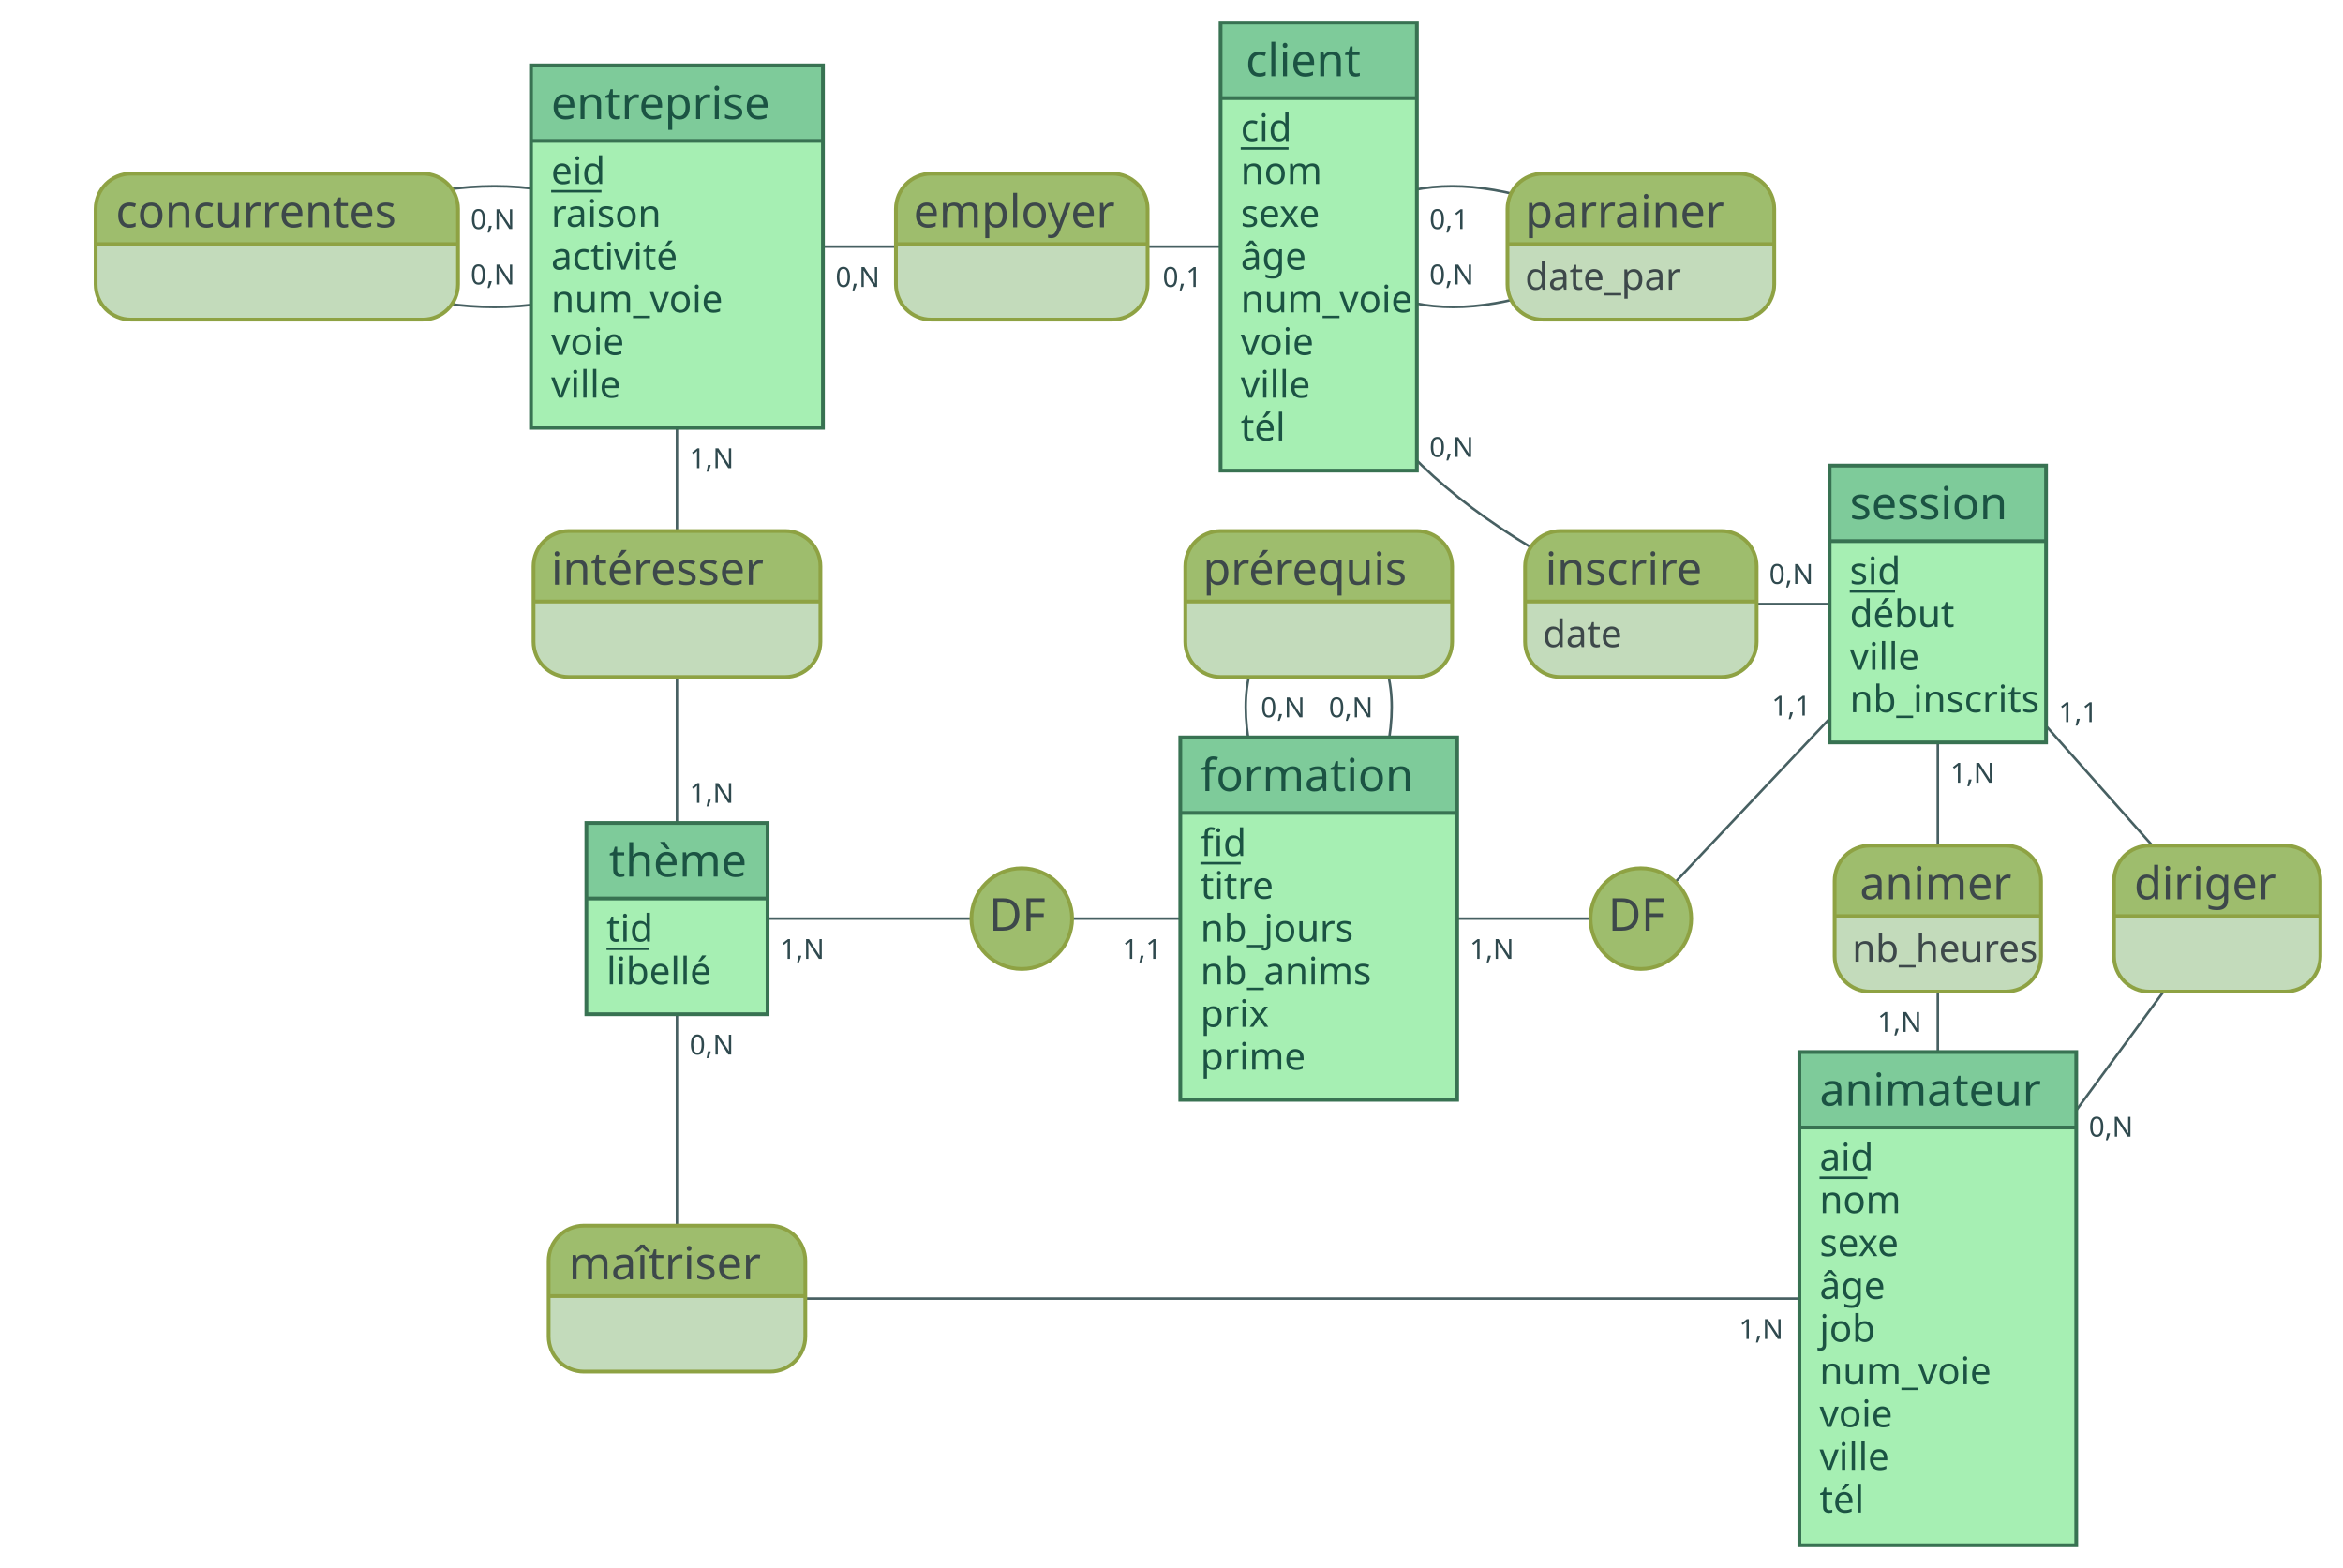
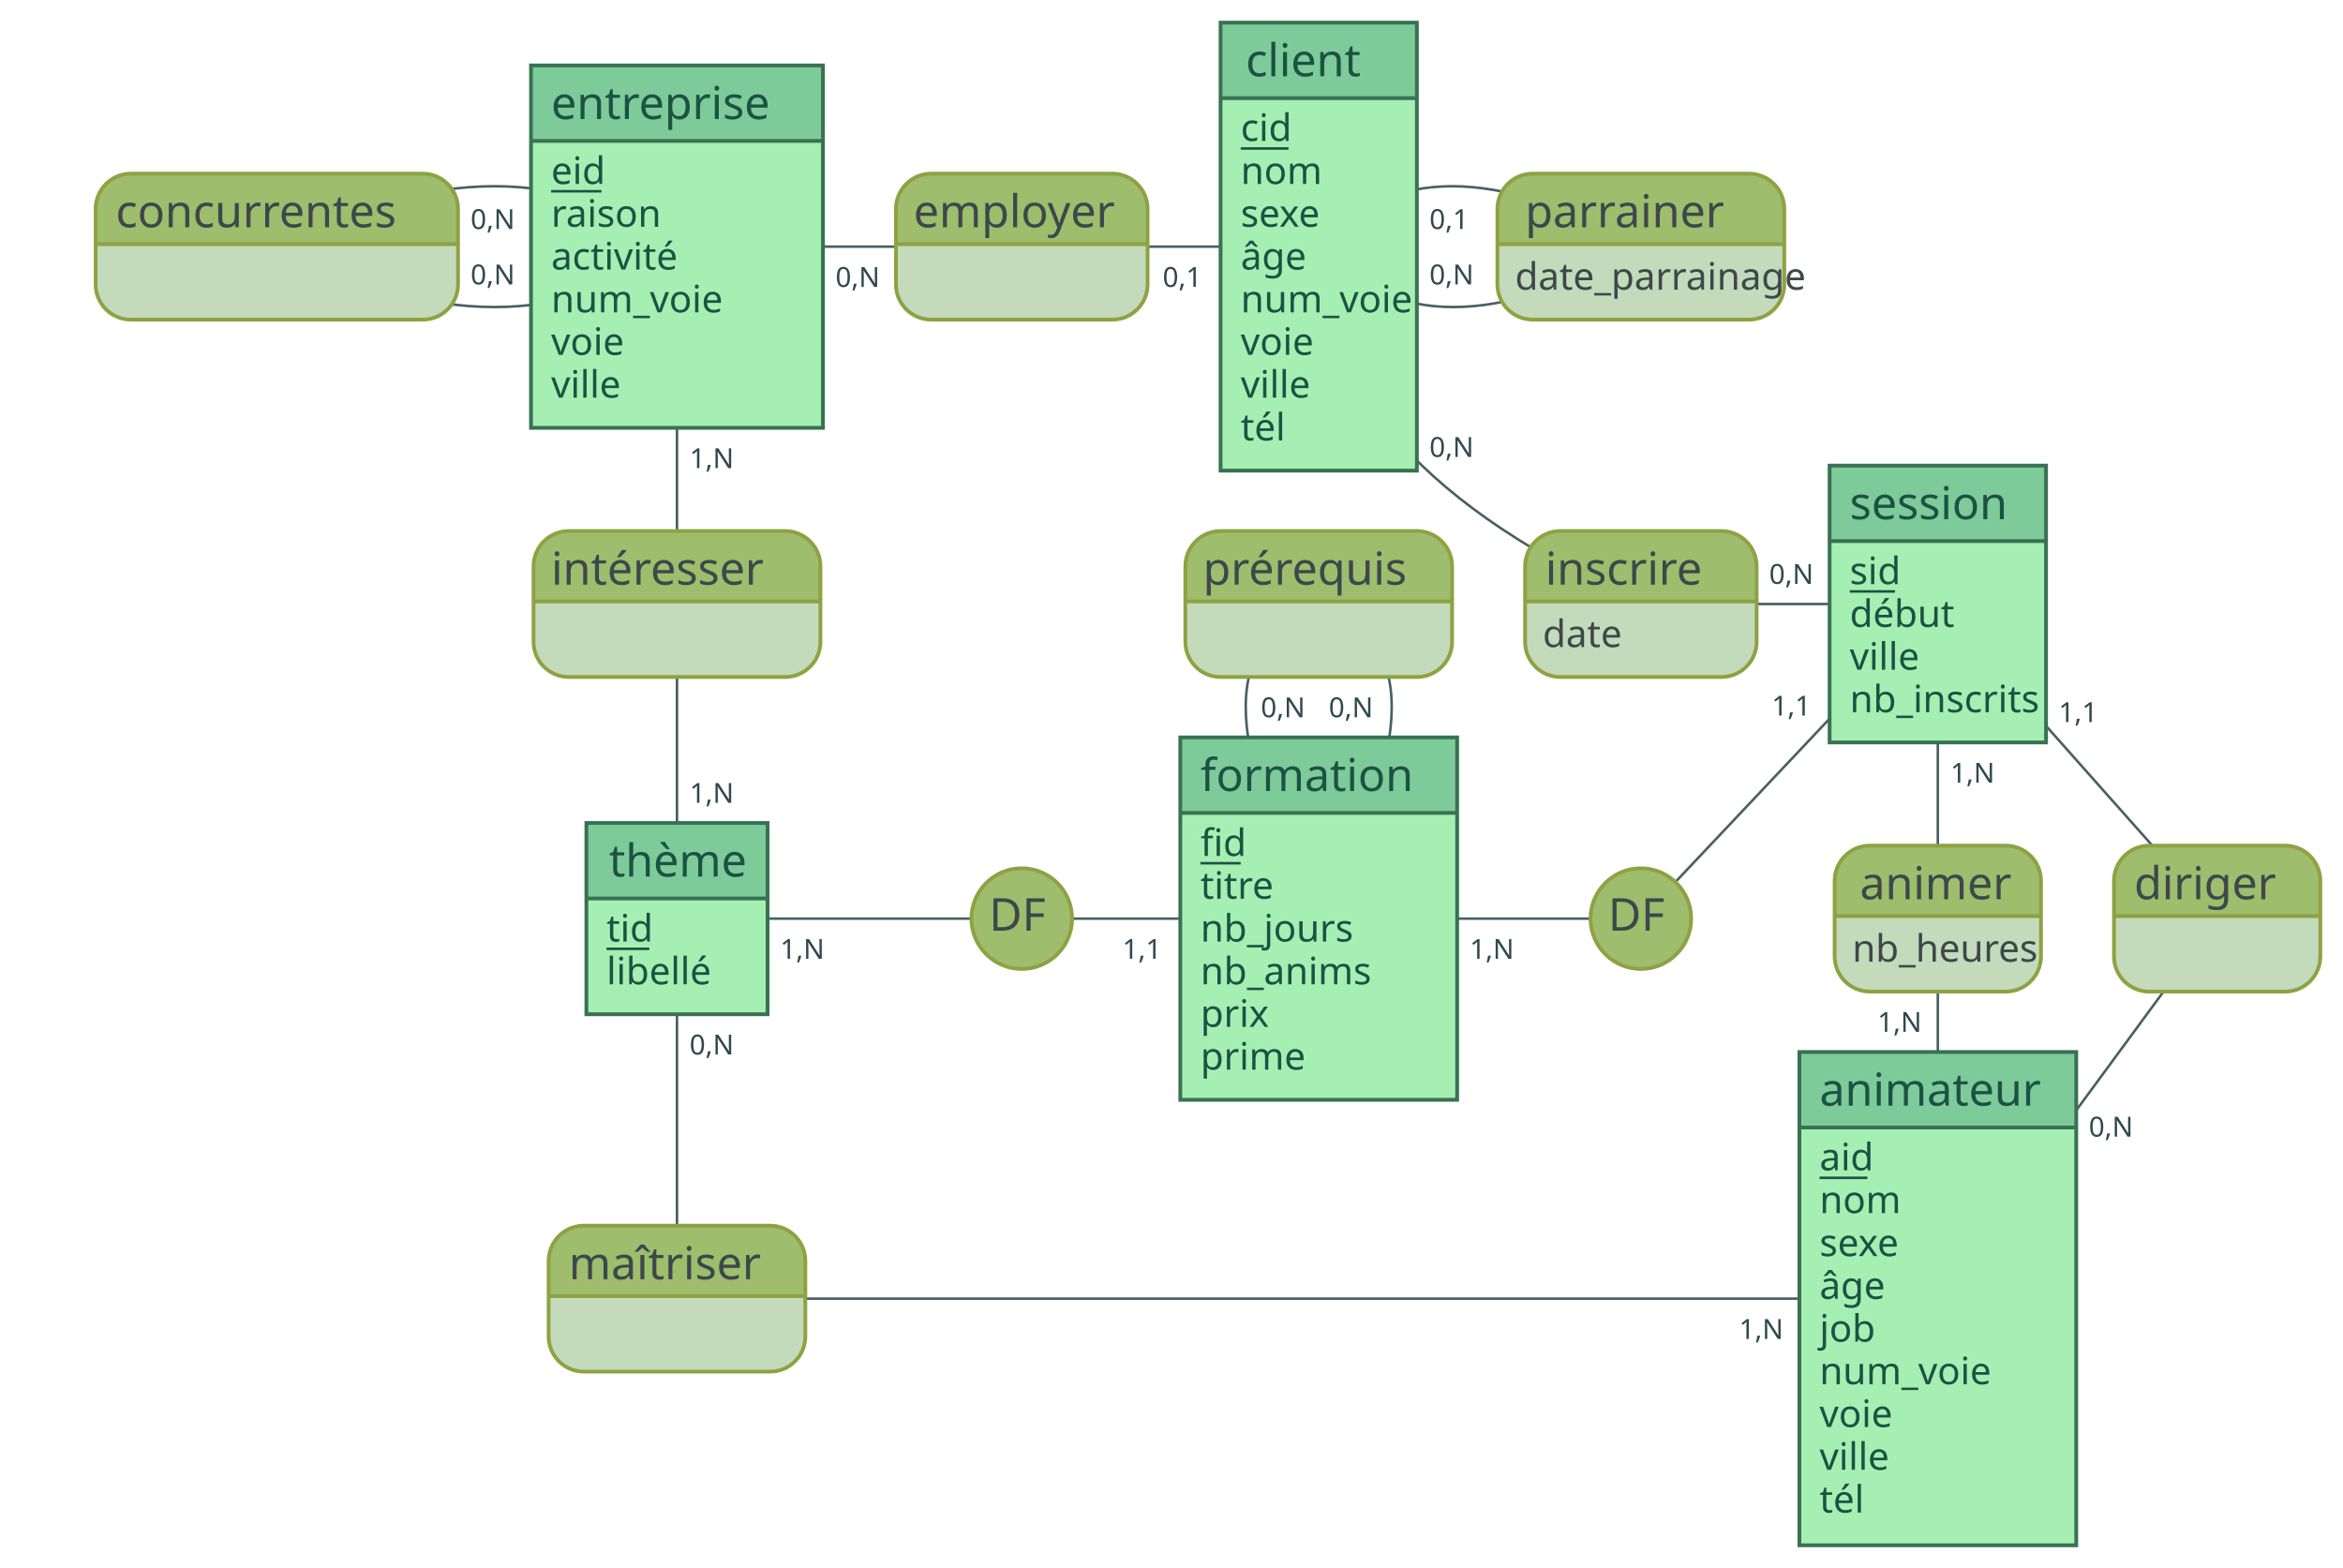
<svg xmlns="http://www.w3.org/2000/svg" width="931" height="623" viewBox="0 0 931 623">
  <rect x="0" y="0" width="931" height="623" fill="none" stroke="none" stroke-width="0" />
-   <g>
+   <g class="page_0_3fdd9c5d diagram_page" visibility="visible">
    <path d="M269 98 C225.33 130 172.33 130 110 98" fill="none" stroke="#476062" stroke-width="1" />
    <path d="M269 98 C225.33 66 172.33 66 110 98" fill="none" stroke="#476062" stroke-width="1" />
    <g>
      <path d="M168 69 a14 14 90 0 1 14 14 V97 h-144 V83 a14 14 90 0 1 14 -14" fill="#9ebd6d" stroke="#9ebd6d" stroke-width="0" />
      <path d="M182 97 v16 a14 14 90 0 1 -14 14 H52 a14 14 90 0 1 -14 -14 V97 H144" fill="#c3dbbb" stroke="#c3dbbb" stroke-width="0" />
      <rect x="38" y="69" width="144" height="58" fill="none" rx="14" stroke="#8ea243" stroke-width="1.5" />
      <line x1="38" y1="97" x2="182" y2="97" stroke="#8ea243" stroke-width="1.5" />
      <text x="46" y="90.3" fill="#3d484a" font-family="Copperplate" font-size="18">concurrentes</text>
    </g>
    <text x="187" y="113" fill="#2f494e" font-family="Futura" font-size="11">0,N</text>
    <text x="187" y="91" fill="#2f494e" font-family="Futura" font-size="11">0,N</text>
  </g>
-   <g>
+   <g class="page_0_3fdd9c5d diagram_page" visibility="visible">
    <line x1="524" y1="98" x2="406" y2="98" stroke="#476062" stroke-width="1" />
    <line x1="269" y1="98" x2="406" y2="98" stroke="#476062" stroke-width="1" />
    <g>
      <path d="M442 69 a14 14 90 0 1 14 14 V97 h-100 V83 a14 14 90 0 1 14 -14" fill="#9ebd6d" stroke="#9ebd6d" stroke-width="0" />
      <path d="M456 97 v16 a14 14 90 0 1 -14 14 H370 a14 14 90 0 1 -14 -14 V97 H100" fill="#c3dbbb" stroke="#c3dbbb" stroke-width="0" />
      <rect x="356" y="69" width="100" height="58" fill="none" rx="14" stroke="#8ea243" stroke-width="1.5" />
      <line x1="356" y1="97" x2="456" y2="97" stroke="#8ea243" stroke-width="1.5" />
      <text x="363" y="90.3" fill="#3d484a" font-family="Copperplate" font-size="18">employer</text>
    </g>
    <text x="462" y="114" fill="#2f494e" font-family="Futura" font-size="11">0,1</text>
    <text x="332" y="114" fill="#2f494e" font-family="Futura" font-size="11">0,N</text>
  </g>
-   <g>
+   <g class="page_0_3fdd9c5d diagram_page" visibility="visible">
    <path d="M524 98 C552 66 594.67 66 652 98" fill="none" stroke="#476062" stroke-width="1" />
    <path d="M524 98 C552.67 130 595.33 130 652 98" fill="none" stroke="#476062" stroke-width="1" />
    <g>
-       <path d="M691 69 a14 14 90 0 1 14 14 V97 h-106 V83 a14 14 90 0 1 14 -14" fill="#9ebd6d" stroke="#9ebd6d" stroke-width="0" />
-       <path d="M705 97 v16 a14 14 90 0 1 -14 14 H613 a14 14 90 0 1 -14 -14 V97 H106" fill="#c3dbbb" stroke="#c3dbbb" stroke-width="0" />
-       <rect x="599" y="69" width="106" height="58" fill="none" rx="14" stroke="#8ea243" stroke-width="1.5" />
-       <line x1="599" y1="97" x2="705" y2="97" stroke="#8ea243" stroke-width="1.5" />
+       <path d="M695 69 a14 14 90 0 1 14 14 V97 h-114 V83 a14 14 90 0 1 14 -14" fill="#9ebd6d" stroke="#9ebd6d" stroke-width="0" />
+       <path d="M709 97 v16 a14 14 90 0 1 -14 14 H609 a14 14 90 0 1 -14 -14 V97 H114" fill="#c3dbbb" stroke="#c3dbbb" stroke-width="0" />
+       <rect x="595" y="69" width="114" height="58" fill="none" rx="14" stroke="#8ea243" stroke-width="1.5" />
+       <line x1="595" y1="97" x2="709" y2="97" stroke="#8ea243" stroke-width="1.5" />
      <text x="606" y="90.3" fill="#3d484a" font-family="Copperplate" font-size="18">parrainer</text>
-       <text x="606" y="115.1" fill="#3d484a" font-family="Gill Sans" font-size="15">date_par</text>
+       <text x="602" y="115.1" fill="#3d484a" font-family="Gill Sans" font-size="15">date_parrainage</text>
    </g>
    <text x="568" y="91" fill="#2f494e" font-family="Futura" font-size="11">0,1</text>
-     <text x="568" y="113" fill="#2f494e" font-family="Futura" font-size="11">0,N</text>
-   </g>
-   <g>
+     <text x="568" y="113" fill="#2f494e" font-family="Futura" font-size="11" style="cursor: pointer;">0,N</text>
+   </g>
+   <g class="page_0_3fdd9c5d diagram_page" visibility="visible">
    <line x1="269" y1="98" x2="269" y2="240" stroke="#476062" stroke-width="1" />
    <line x1="269" y1="365" x2="269" y2="240" stroke="#476062" stroke-width="1" />
    <g>
      <path d="M312 211 a14 14 90 0 1 14 14 V239 h-114 V225 a14 14 90 0 1 14 -14" fill="#9ebd6d" stroke="#9ebd6d" stroke-width="0" />
      <path d="M326 239 v16 a14 14 90 0 1 -14 14 H226 a14 14 90 0 1 -14 -14 V239 H114" fill="#c3dbbb" stroke="#c3dbbb" stroke-width="0" />
      <rect x="212" y="211" width="114" height="58" fill="none" rx="14" stroke="#8ea243" stroke-width="1.5" />
      <line x1="212" y1="239" x2="326" y2="239" stroke="#8ea243" stroke-width="1.5" />
      <text x="219" y="232.3" fill="#3d484a" font-family="Copperplate" font-size="18">intéresser</text>
    </g>
    <text x="274" y="186" fill="#2f494e" font-family="Futura" font-size="11">1,N</text>
    <text x="274" y="319" fill="#2f494e" font-family="Futura" font-size="11">1,N</text>
  </g>
-   <g>
+   <g class="page_0_3fdd9c5d diagram_page" visibility="visible">
    <path d="M524 365 C485.33 294.67 485.33 253 524 240" fill="none" stroke="#476062" stroke-width="1" />
    <path d="M524 365 C562.67 294.67 562.67 253 524 240" fill="none" stroke="#476062" stroke-width="1" />
    <g>
      <path d="M563 211 a14 14 90 0 1 14 14 V239 h-106 V225 a14 14 90 0 1 14 -14" fill="#9ebd6d" stroke="#9ebd6d" stroke-width="0" />
      <path d="M577 239 v16 a14 14 90 0 1 -14 14 H485 a14 14 90 0 1 -14 -14 V239 H106" fill="#c3dbbb" stroke="#c3dbbb" stroke-width="0" />
      <rect x="471" y="211" width="106" height="58" fill="none" rx="14" stroke="#8ea243" stroke-width="1.5" />
      <line x1="471" y1="239" x2="577" y2="239" stroke="#8ea243" stroke-width="1.5" />
      <text x="478" y="232.3" fill="#3d484a" font-family="Copperplate" font-size="18">prérequis</text>
    </g>
    <text x="501" y="285" fill="#2f494e" font-family="Futura" font-size="11">0,N</text>
-     <text x="528" y="285" fill="#2f494e" font-family="Futura" font-size="11">0,N</text>
-   </g>
-   <g>
+     <text x="528" y="285" fill="#2f494e" font-family="Futura" font-size="11" style="cursor: pointer;">0,N</text>
+   </g>
+   <g class="page_0_3fdd9c5d diagram_page" visibility="visible">
    <path d="M524 98 C524.73 154.98 567.4 202.32 652 240" fill="none" stroke="#476062" stroke-width="1" />
    <line x1="770" y1="240" x2="652" y2="240" stroke="#476062" stroke-width="1" />
    <g>
      <path d="M684 211 a14 14 90 0 1 14 14 V239 h-92 V225 a14 14 90 0 1 14 -14" fill="#9ebd6d" stroke="#9ebd6d" stroke-width="0" />
      <path d="M698 239 v16 a14 14 90 0 1 -14 14 H620 a14 14 90 0 1 -14 -14 V239 H92" fill="#c3dbbb" stroke="#c3dbbb" stroke-width="0" />
      <rect x="606" y="211" width="92" height="58" fill="none" rx="14" stroke="#8ea243" stroke-width="1.5" />
      <line x1="606" y1="239" x2="698" y2="239" stroke="#8ea243" stroke-width="1.5" />
      <text x="614" y="232.3" fill="#3d484a" font-family="Copperplate" font-size="18">inscrire</text>
      <text x="613" y="257.1" fill="#3d484a" font-family="Gill Sans" font-size="15">date</text>
    </g>
    <text x="568" y="181.55" fill="#2f494e" font-family="Futura" font-size="11">0,N</text>
    <text x="703" y="232" fill="#2f494e" font-family="Futura" font-size="11">0,N</text>
  </g>
-   <g>
+   <g class="page_0_3fdd9c5d diagram_page" visibility="visible">
    <line x1="524" y1="365" x2="406" y2="365" stroke="#476062" stroke-width="1" />
    <line x1="269" y1="365" x2="406" y2="365" stroke="#476062" stroke-width="1" />
    <g>
      <circle cx="406" cy="365" r="20" stroke="#8ea243" stroke-width="1.5" fill="#9ebd6d" />
      <text x="393" y="369.8" fill="#3d484a" font-family="Copperplate" font-size="18">DF</text>
    </g>
    <text x="446" y="381" fill="#2f494e" font-family="Futura" font-size="11">1,1</text>
    <text x="310" y="381" fill="#2f494e" font-family="Futura" font-size="11">1,N</text>
  </g>
-   <g>
+   <g class="page_0_3fdd9c5d diagram_page" visibility="visible">
    <line x1="770" y1="240" x2="652" y2="365" stroke="#476062" stroke-width="1" />
    <line x1="524" y1="365" x2="652" y2="365" stroke="#476062" stroke-width="1" />
    <g>
      <circle cx="652" cy="365" r="20" stroke="#8ea243" stroke-width="1.5" fill="#9ebd6d" />
      <text x="639" y="369.8" fill="#3d484a" font-family="Copperplate" font-size="18">DF</text>
    </g>
    <text x="704" y="284.33" fill="#2f494e" font-family="Futura" font-size="11">1,1</text>
    <text x="584" y="381" fill="#2f494e" font-family="Futura" font-size="11">1,N</text>
  </g>
-   <g>
+   <g class="page_0_3fdd9c5d diagram_page" visibility="visible">
    <line x1="770" y1="240" x2="770" y2="365" stroke="#476062" stroke-width="1" />
    <line x1="770" y1="516" x2="770" y2="365" stroke="#476062" stroke-width="1" />
    <g>
      <path d="M797 336 a14 14 90 0 1 14 14 V364 h-82 V350 a14 14 90 0 1 14 -14" fill="#9ebd6d" stroke="#9ebd6d" stroke-width="0" />
      <path d="M811 364 v16 a14 14 90 0 1 -14 14 H743 a14 14 90 0 1 -14 -14 V364 H82" fill="#c3dbbb" stroke="#c3dbbb" stroke-width="0" />
      <rect x="729" y="336" width="82" height="58" fill="none" rx="14" stroke="#8ea243" stroke-width="1.5" />
      <line x1="729" y1="364" x2="811" y2="364" stroke="#8ea243" stroke-width="1.5" />
      <text x="739" y="357.3" fill="#3d484a" font-family="Copperplate" font-size="18">animer</text>
      <text x="736" y="382.1" fill="#3d484a" font-family="Gill Sans" font-size="15">nb_heures</text>
    </g>
    <text x="775" y="311" fill="#2f494e" font-family="Futura" font-size="11">1,N</text>
    <text x="746" y="410" fill="#2f494e" font-family="Futura" font-size="11">1,N</text>
  </g>
-   <g>
+   <g class="page_0_3fdd9c5d diagram_page" visibility="visible">
    <line x1="770" y1="240" x2="881" y2="365" stroke="#476062" stroke-width="1" />
    <line x1="770" y1="516" x2="881" y2="365" stroke="#476062" stroke-width="1" />
    <g>
      <path d="M908 336 a14 14 90 0 1 14 14 V364 h-82 V350 a14 14 90 0 1 14 -14" fill="#9ebd6d" stroke="#9ebd6d" stroke-width="0" />
      <path d="M922 364 v16 a14 14 90 0 1 -14 14 H854 a14 14 90 0 1 -14 -14 V364 H82" fill="#c3dbbb" stroke="#c3dbbb" stroke-width="0" />
      <rect x="840" y="336" width="82" height="58" fill="none" rx="14" stroke="#8ea243" stroke-width="1.5" />
      <line x1="840" y1="364" x2="922" y2="364" stroke="#8ea243" stroke-width="1.5" />
      <text x="848" y="357.3" fill="#3d484a" font-family="Copperplate" font-size="18">diriger</text>
    </g>
    <text x="818" y="286.9" fill="#2f494e" font-family="Futura" font-size="11">1,1</text>
-     <text x="830" y="451.62" fill="#2f494e" font-family="Futura" font-size="11">0,N</text>
-   </g>
-   <g>
+     <text x="830" y="451.62" fill="#2f494e" font-family="Futura" font-size="11" style="cursor: pointer;">0,N</text>
+   </g>
+   <g class="page_0_3fdd9c5d diagram_page" visibility="visible">
    <line x1="770" y1="516" x2="269" y2="516" stroke="#476062" stroke-width="1" />
    <line x1="269" y1="365" x2="269" y2="516" stroke="#476062" stroke-width="1" />
    <g>
      <path d="M306 487 a14 14 90 0 1 14 14 V515 h-102 V501 a14 14 90 0 1 14 -14" fill="#9ebd6d" stroke="#9ebd6d" stroke-width="0" />
      <path d="M320 515 v16 a14 14 90 0 1 -14 14 H232 a14 14 90 0 1 -14 -14 V515 H102" fill="#c3dbbb" stroke="#c3dbbb" stroke-width="0" />
      <rect x="218" y="487" width="102" height="58" fill="none" rx="14" stroke="#8ea243" stroke-width="1.5" />
      <line x1="218" y1="515" x2="320" y2="515" stroke="#8ea243" stroke-width="1.5" />
      <text x="226" y="508.3" fill="#3d484a" font-family="Copperplate" font-size="18">maîtriser</text>
    </g>
    <text x="691" y="532" fill="#2f494e" font-family="Futura" font-size="11">1,N</text>
    <text x="274" y="419" fill="#2f494e" font-family="Futura" font-size="11">0,N</text>
  </g>
-   <g>
+   <g class="page_0_3fdd9c5d diagram_page" visibility="visible">
    <g>
      <rect x="211" y="26" width="116" height="30" fill="#7ecb9a" stroke="none" stroke-width="0" opacity="1" />
      <rect x="211" y="56" width="116" height="114" fill="#a6efb3" stroke="none" stroke-width="0" opacity="1" />
      <rect x="211" y="26" width="116" height="144" fill="none" stroke="#387252" stroke-width="1.5" opacity="1" />
      <line x1="211" y1="56" x2="327" y2="56" stroke="#387252" stroke-width="1.5" />
    </g>
    <text x="219" y="47.3" fill="#1b5343" font-family="Copperplate" font-size="18">entreprise</text>
    <text x="219" y="73.1" fill="#1b5343" font-family="Gill Sans" font-size="15">eid</text>
    <line x1="219" y1="76" x2="239" y2="76" stroke="#1b5343" stroke-width="1" />
    <text x="219" y="90.1" fill="#1b5343" font-family="Gill Sans" font-size="15">raison</text>
    <text x="219" y="107.1" fill="#1b5343" font-family="Gill Sans" font-size="15">activité</text>
    <text x="219" y="124.1" fill="#1b5343" font-family="Gill Sans" font-size="15">num_voie</text>
    <text x="219" y="141" fill="#1b5343" font-family="Gill Sans" font-size="15">voie</text>
    <text x="219" y="158" fill="#1b5343" font-family="Gill Sans" font-size="15">ville</text>
  </g>
-   <g>
+   <g class="page_0_3fdd9c5d diagram_page" visibility="visible">
    <g>
      <rect x="485" y="9" width="78" height="30" fill="#7ecb9a" stroke="none" stroke-width="0" opacity="1" />
      <rect x="485" y="39" width="78" height="148" fill="#a6efb3" stroke="none" stroke-width="0" opacity="1" />
      <rect x="485" y="9" width="78" height="178" fill="none" stroke="#387252" stroke-width="1.5" opacity="1" />
      <line x1="485" y1="39" x2="563" y2="39" stroke="#387252" stroke-width="1.5" />
    </g>
    <text x="495" y="30.3" fill="#1b5343" font-family="Copperplate" font-size="18">client</text>
    <text x="493" y="56" fill="#1b5343" font-family="Gill Sans" font-size="15">cid</text>
    <line x1="493" y1="59" x2="512" y2="59" stroke="#1b5343" stroke-width="1" />
    <text x="493" y="73.1" fill="#1b5343" font-family="Gill Sans" font-size="15">nom</text>
    <text x="493" y="90.1" fill="#1b5343" font-family="Gill Sans" font-size="15">sexe</text>
    <text x="493" y="107.1" fill="#1b5343" font-family="Gill Sans" font-size="15">âge</text>
    <text x="493" y="124.1" fill="#1b5343" font-family="Gill Sans" font-size="15">num_voie</text>
    <text x="493" y="141" fill="#1b5343" font-family="Gill Sans" font-size="15">voie</text>
    <text x="493" y="158" fill="#1b5343" font-family="Gill Sans" font-size="15">ville</text>
    <text x="493" y="175" fill="#1b5343" font-family="Gill Sans" font-size="15">tél</text>
  </g>
-   <g>
+   <g class="page_0_3fdd9c5d diagram_page" visibility="visible">
    <g>
      <rect x="727" y="185" width="86" height="30" fill="#7ecb9a" stroke="none" stroke-width="0" opacity="1" />
      <rect x="727" y="215" width="86" height="80" fill="#a6efb3" stroke="none" stroke-width="0" opacity="1" />
      <rect x="727" y="185" width="86" height="110" fill="none" stroke="#387252" stroke-width="1.5" opacity="1" />
      <line x1="727" y1="215" x2="813" y2="215" stroke="#387252" stroke-width="1.5" />
    </g>
    <text x="735" y="206.3" fill="#1b5343" font-family="Copperplate" font-size="18">session</text>
    <text x="735" y="232.1" fill="#1b5343" font-family="Gill Sans" font-size="15">sid</text>
    <line x1="735" y1="235" x2="753" y2="235" stroke="#1b5343" stroke-width="1" />
    <text x="735" y="249.1" fill="#1b5343" font-family="Gill Sans" font-size="15">début</text>
    <text x="735" y="266.1" fill="#1b5343" font-family="Gill Sans" font-size="15">ville</text>
    <text x="735" y="283" fill="#1b5343" font-family="Gill Sans" font-size="15">nb_inscrits</text>
  </g>
-   <g>
+   <g class="page_0_3fdd9c5d diagram_page" visibility="visible">
    <g>
      <rect x="233" y="327" width="72" height="30" fill="#7ecb9a" stroke="none" stroke-width="0" opacity="1" />
      <rect x="233" y="357" width="72" height="46" fill="#a6efb3" stroke="none" stroke-width="0" opacity="1" />
      <rect x="233" y="327" width="72" height="76" fill="none" stroke="#387252" stroke-width="1.5" opacity="1" />
      <line x1="233" y1="357" x2="305" y2="357" stroke="#387252" stroke-width="1.5" />
    </g>
    <text x="242" y="348.3" fill="#1b5343" font-family="Copperplate" font-size="18">thème</text>
    <text x="241" y="374.1" fill="#1b5343" font-family="Gill Sans" font-size="15">tid</text>
    <line x1="241" y1="377" x2="258" y2="377" stroke="#1b5343" stroke-width="1" />
    <text x="241" y="391.1" fill="#1b5343" font-family="Gill Sans" font-size="15">libellé</text>
  </g>
-   <g>
+   <g class="page_0_3fdd9c5d diagram_page" visibility="visible">
    <g>
      <rect x="469" y="293" width="110" height="30" fill="#7ecb9a" stroke="none" stroke-width="0" opacity="1" />
      <rect x="469" y="323" width="110" height="114" fill="#a6efb3" stroke="none" stroke-width="0" opacity="1" />
      <rect x="469" y="293" width="110" height="144" fill="none" stroke="#387252" stroke-width="1.5" opacity="1" />
      <line x1="469" y1="323" x2="579" y2="323" stroke="#387252" stroke-width="1.5" />
    </g>
    <text x="477" y="314.3" fill="#1b5343" font-family="Copperplate" font-size="18">formation</text>
    <text x="477" y="340.1" fill="#1b5343" font-family="Gill Sans" font-size="15">fid</text>
    <line x1="477" y1="343" x2="493" y2="343" stroke="#1b5343" stroke-width="1" />
    <text x="477" y="357.1" fill="#1b5343" font-family="Gill Sans" font-size="15">titre</text>
    <text x="477" y="374.1" fill="#1b5343" font-family="Gill Sans" font-size="15">nb_jours</text>
    <text x="477" y="391.1" fill="#1b5343" font-family="Gill Sans" font-size="15">nb_anims</text>
    <text x="477" y="408" fill="#1b5343" font-family="Gill Sans" font-size="15">prix</text>
    <text x="477" y="425" fill="#1b5343" font-family="Gill Sans" font-size="15">prime</text>
  </g>
-   <g>
+   <g class="page_0_3fdd9c5d diagram_page" visibility="visible">
    <g>
      <rect x="715" y="418" width="110" height="30" fill="#7ecb9a" stroke="none" stroke-width="0" opacity="1" />
      <rect x="715" y="448" width="110" height="166" fill="#a6efb3" stroke="none" stroke-width="0" opacity="1" />
      <rect x="715" y="418" width="110" height="196" fill="none" stroke="#387252" stroke-width="1.5" opacity="1" />
      <line x1="715" y1="448" x2="825" y2="448" stroke="#387252" stroke-width="1.5" />
    </g>
    <text x="723" y="439.3" fill="#1b5343" font-family="Copperplate" font-size="18">animateur</text>
    <text x="723" y="465" fill="#1b5343" font-family="Gill Sans" font-size="15">aid</text>
    <line x1="723" y1="468" x2="742" y2="468" stroke="#1b5343" stroke-width="1" />
    <text x="723" y="482" fill="#1b5343" font-family="Gill Sans" font-size="15">nom</text>
    <text x="723" y="499.1" fill="#1b5343" font-family="Gill Sans" font-size="15">sexe</text>
    <text x="723" y="516.1" fill="#1b5343" font-family="Gill Sans" font-size="15">âge</text>
    <text x="723" y="533.1" fill="#1b5343" font-family="Gill Sans" font-size="15">job</text>
    <text x="723" y="550" fill="#1b5343" font-family="Gill Sans" font-size="15">num_voie</text>
    <text x="723" y="567" fill="#1b5343" font-family="Gill Sans" font-size="15">voie</text>
    <text x="723" y="584" fill="#1b5343" font-family="Gill Sans" font-size="15">ville</text>
    <text x="723" y="601" fill="#1b5343" font-family="Gill Sans" font-size="15">tél</text>
  </g>
+   <rect id="top_overlay_3fdd9c5d" x="0" y="0" width="100%" height="40" fill="#0A2019" stroke-width="0" opacity="0.7" visibility="hidden" />
+   <text id="top_note_3fdd9c5d" text-anchor="middle" x="465" y="24" fill="#E3FFD9" font-family="Futura" font-size="16" visibility="hidden" />
+   <rect id="bottom_overlay_3fdd9c5d" x="0" y="583" width="100%" height="40" fill="#0A2019" stroke-width="0" opacity="0.7" visibility="hidden" />
+   <text id="bottom_note_3fdd9c5d" text-anchor="middle" x="465" y="607" fill="#E3FFD9" font-family="Futura" font-size="16" visibility="hidden" />
</svg>
